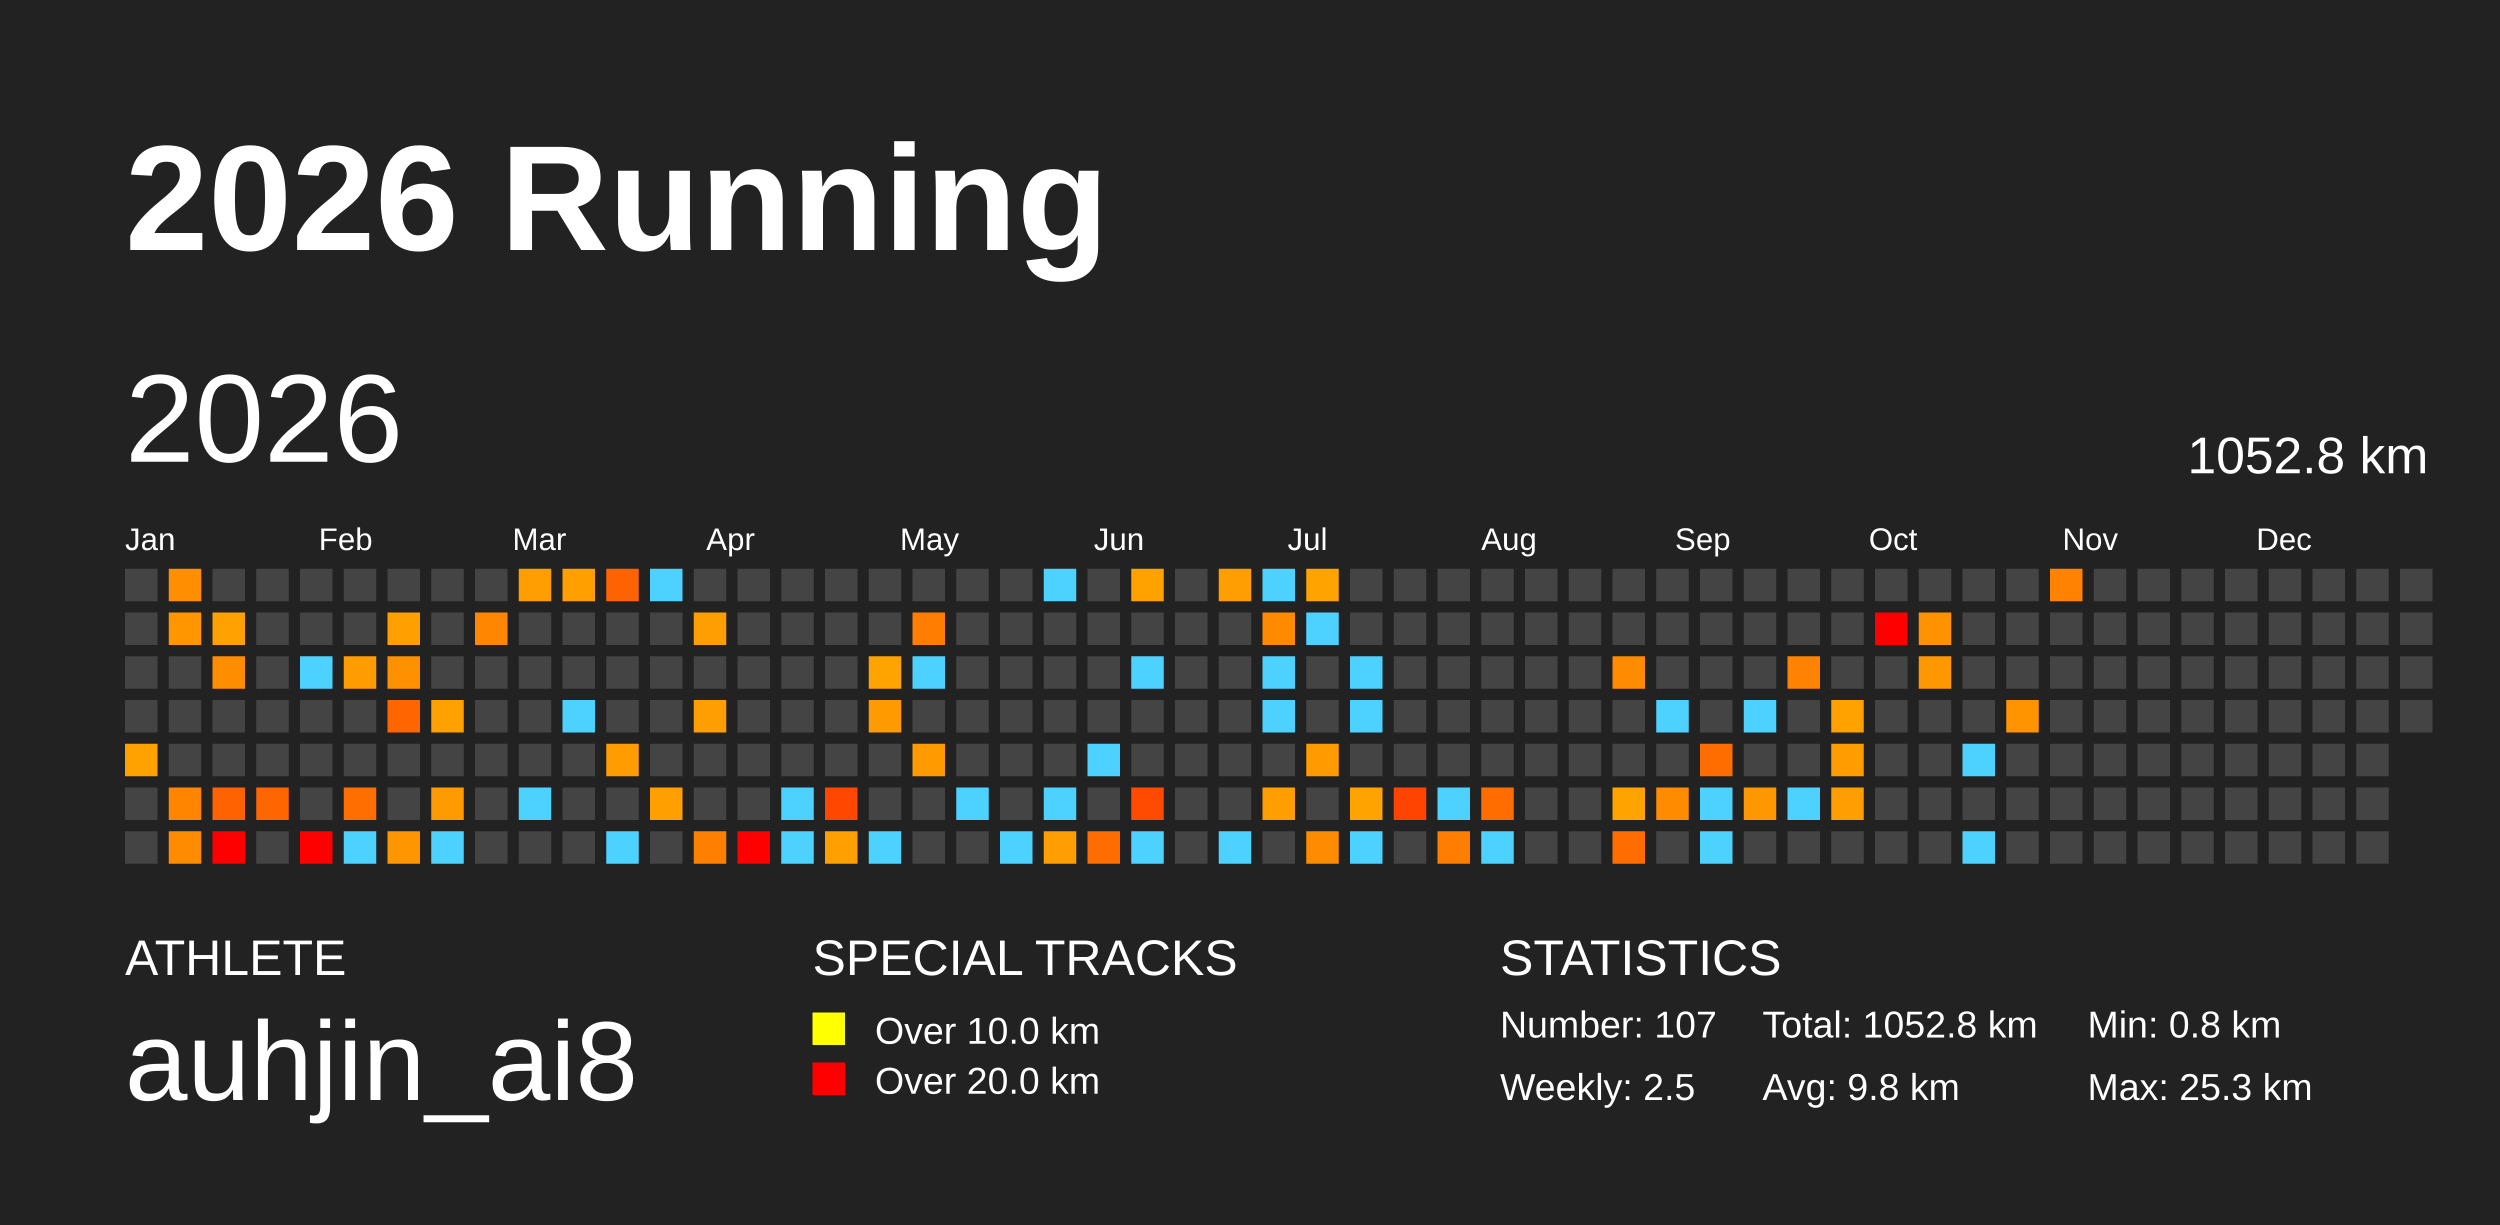
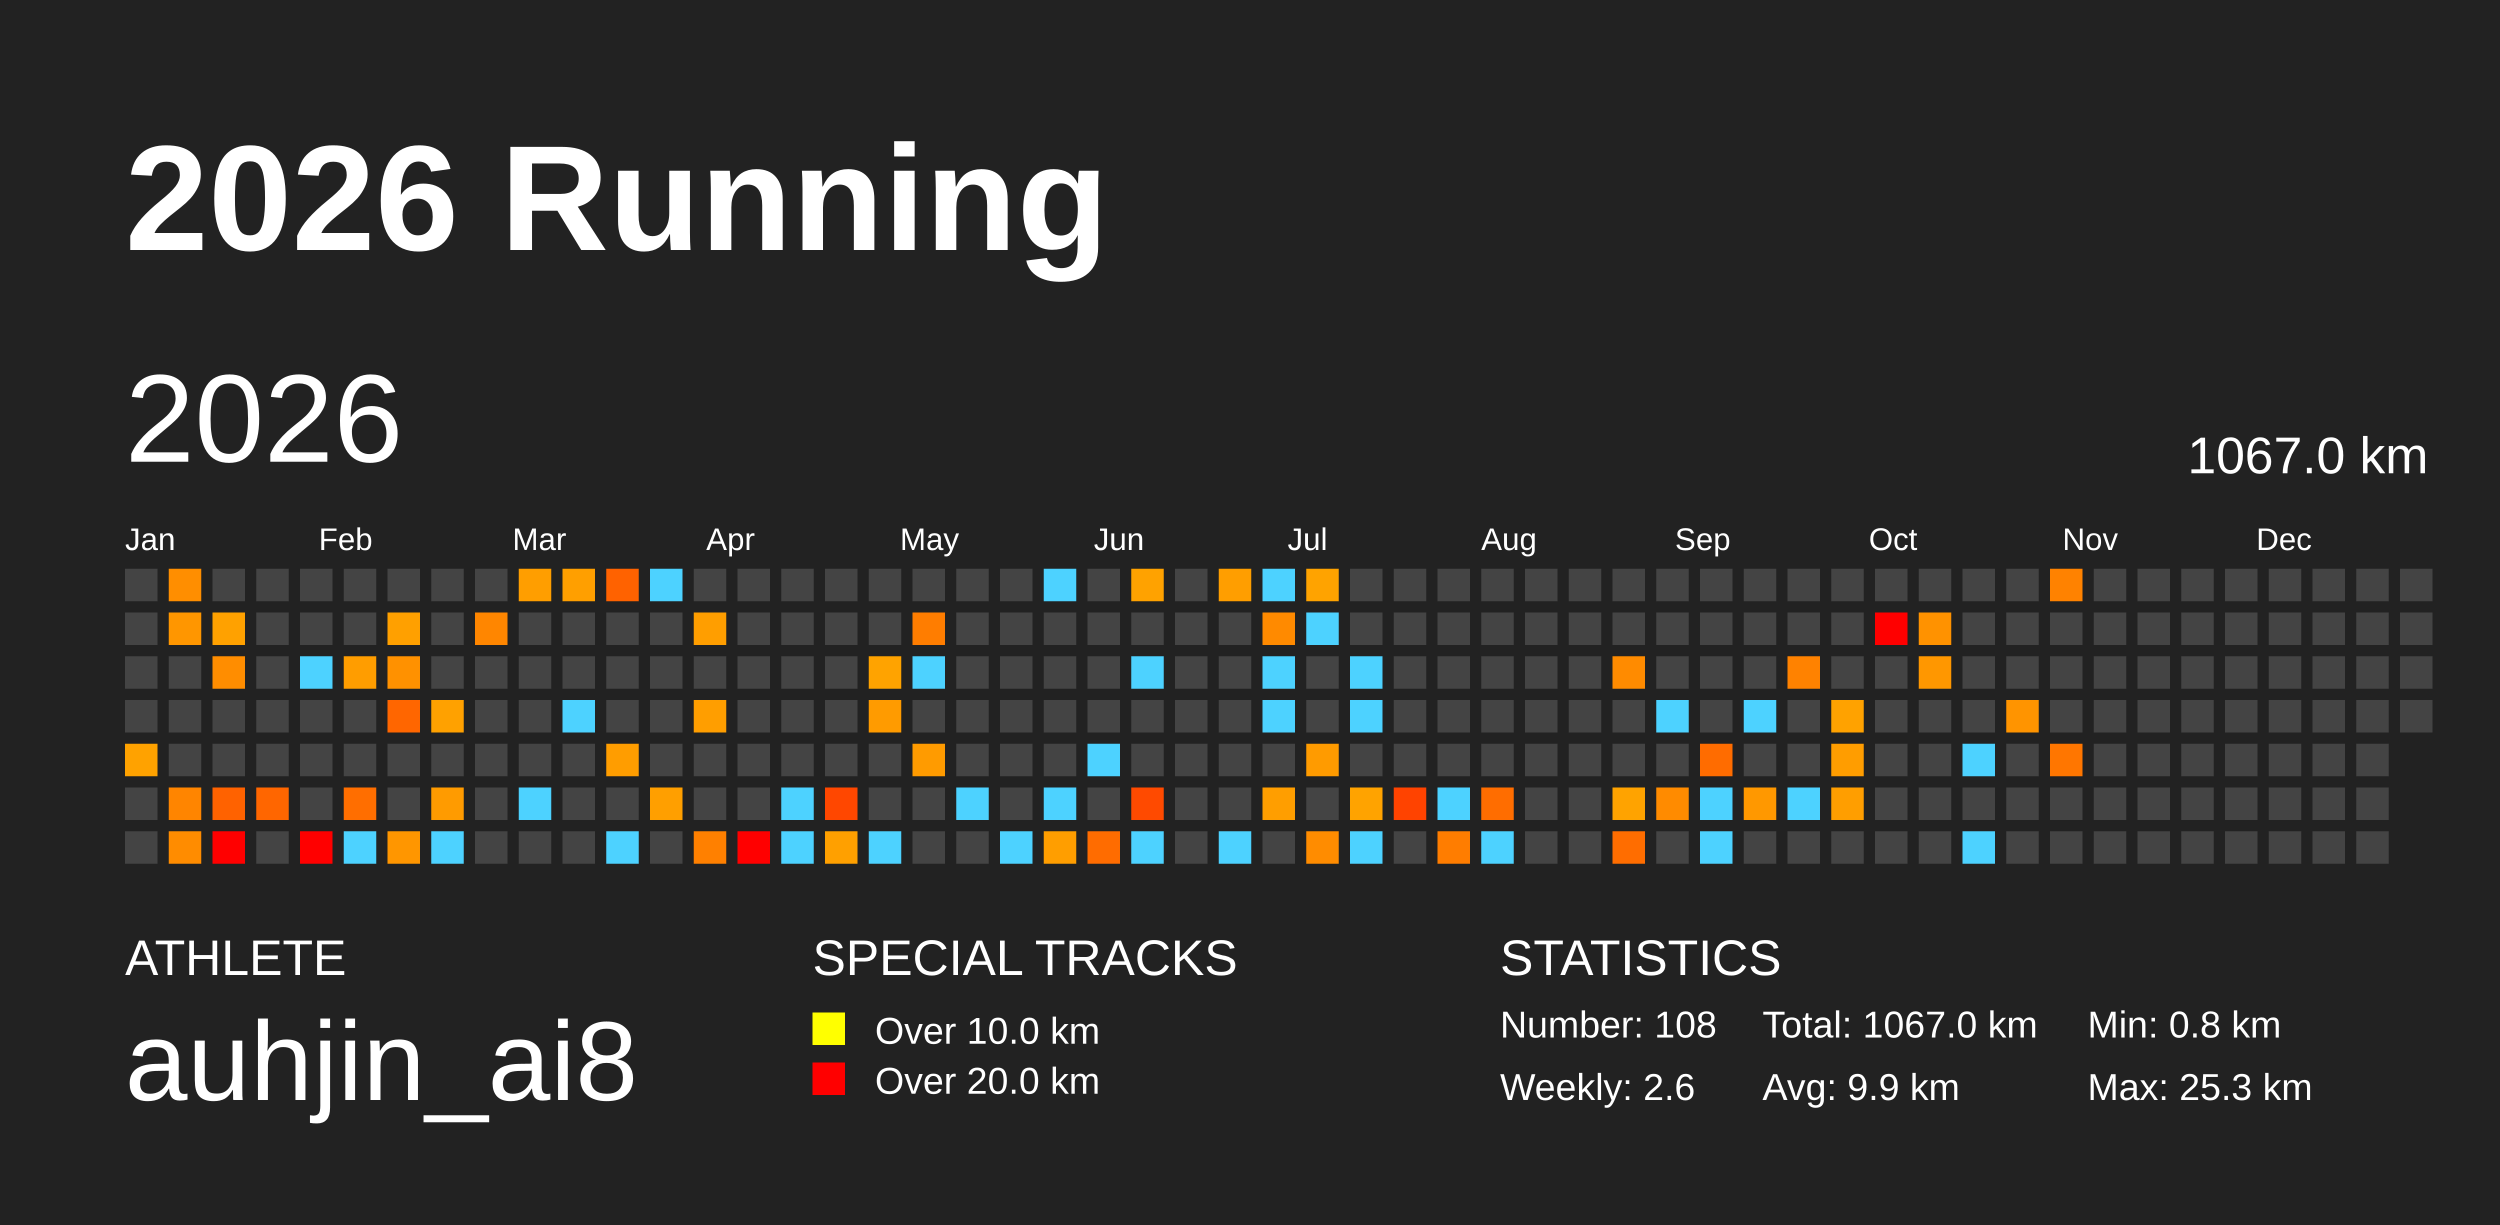
<svg xmlns="http://www.w3.org/2000/svg" baseProfile="full" height="98mm" version="1.1" viewBox="0,0,200,98" width="200mm">
  <defs />
  <rect fill="#222222" height="98" width="200" x="0" y="0" />
  <text fill="#FFFFFF" style="font-size:12px; font-family:Arial; font-weight:bold;" x="10" y="20">2026 Running</text>
  <text fill="#FFFFFF" style="font-size:4px; font-family:Arial" x="10" y="78">ATHLETE</text>
  <text fill="#FFFFFF" style="font-size:9px; font-family:Arial" x="10" y="88">auhjin_ai8</text>
  <text fill="#FFFFFF" style="font-size:4px; font-family:Arial" x="65" y="78">SPECIAL TRACKS</text>
  <rect fill="yellow" height="2.6" width="2.6" x="65" y="81" />
  <text fill="#FFFFFF" style="font-size:3px; font-family:Arial" x="70" y="83.5">Over 10.0 km</text>
  <rect fill="red" height="2.6" width="2.6" x="65" y="85" />
  <text fill="#FFFFFF" style="font-size:3px; font-family:Arial" x="70" y="87.5">Over 20.0 km</text>
  <text fill="#FFFFFF" style="font-size:4px; font-family:Arial" x="120" y="78">STATISTICS</text>
-   <text fill="#FFFFFF" style="font-size:3px; font-family:Arial" x="120" y="83">Number: 107</text>
-   <text fill="#FFFFFF" style="font-size:3px; font-family:Arial" x="120" y="88">Weekly: 2.5</text>
-   <text fill="#FFFFFF" style="font-size:3px; font-family:Arial" x="141" y="83">Total: 1052.8 km</text>
-   <text fill="#FFFFFF" style="font-size:3px; font-family:Arial" x="141" y="88">Avg: 9.8 km</text>
+   <text fill="#FFFFFF" style="font-size:3px; font-family:Arial" x="120" y="83">Number: 108</text>
+   <text fill="#FFFFFF" style="font-size:3px; font-family:Arial" x="120" y="88">Weekly: 2.6</text>
+   <text fill="#FFFFFF" style="font-size:3px; font-family:Arial" x="141" y="83">Total: 1067.0 km</text>
+   <text fill="#FFFFFF" style="font-size:3px; font-family:Arial" x="141" y="88">Avg: 9.9 km</text>
  <text fill="#FFFFFF" style="font-size:3px; font-family:Arial" x="167" y="83">Min: 0.8 km</text>
  <text fill="#FFFFFF" style="font-size:3px; font-family:Arial" x="167" y="88">Max: 25.3 km</text>
  <text dominant-baseline="hanging" fill="#FFFFFF" style="font-size:10.0px; font-family:Arial;" x="10" y="30">2026</text>
-   <text dominant-baseline="hanging" fill="#FFFFFF" style="font-size:4.125px; font-family:Arial;" x="175" y="35">1052.8 km</text>
+   <text dominant-baseline="hanging" fill="#FFFFFF" style="font-size:4.125px; font-family:Arial;" x="175" y="35">1067.0 km</text>
  <text fill="#FFFFFF" style="font-size:2.5px; font-family:Arial" x="10.0" y="44">Jan</text>
  <text fill="#FFFFFF" style="font-size:2.5px; font-family:Arial" x="25.5" y="44">Feb</text>
  <text fill="#FFFFFF" style="font-size:2.5px; font-family:Arial" x="41.0" y="44">Mar</text>
  <text fill="#FFFFFF" style="font-size:2.5px; font-family:Arial" x="56.5" y="44">Apr</text>
  <text fill="#FFFFFF" style="font-size:2.5px; font-family:Arial" x="72.0" y="44">May</text>
  <text fill="#FFFFFF" style="font-size:2.5px; font-family:Arial" x="87.5" y="44">Jun</text>
  <text fill="#FFFFFF" style="font-size:2.5px; font-family:Arial" x="103.0" y="44">Jul</text>
  <text fill="#FFFFFF" style="font-size:2.5px; font-family:Arial" x="118.5" y="44">Aug</text>
  <text fill="#FFFFFF" style="font-size:2.5px; font-family:Arial" x="134.0" y="44">Sep</text>
  <text fill="#FFFFFF" style="font-size:2.5px; font-family:Arial" x="149.5" y="44">Oct</text>
  <text fill="#FFFFFF" style="font-size:2.5px; font-family:Arial" x="165.0" y="44">Nov</text>
  <text fill="#FFFFFF" style="font-size:2.5px; font-family:Arial" x="180.5" y="44">Dec</text>
  <rect fill="#444444" height="2.6" width="2.6" x="10.0" y="45.5" />
  <rect fill="#444444" height="2.6" width="2.6" x="10.0" y="49.0" />
  <rect fill="#444444" height="2.6" width="2.6" x="10.0" y="52.5" />
  <rect fill="#444444" height="2.6" width="2.6" x="10.0" y="56.0" />
  <rect fill="#ffa200" height="2.6" width="2.6" x="10.0" y="59.5" />
  <rect fill="#444444" height="2.6" width="2.6" x="10.0" y="63.0" />
  <rect fill="#444444" height="2.6" width="2.6" x="10.0" y="66.5" />
  <rect fill="#ff8e00" height="2.6" width="2.6" x="13.5" y="45.5" />
  <rect fill="#ff9600" height="2.6" width="2.6" x="13.5" y="49.0" />
  <rect fill="#444444" height="2.6" width="2.6" x="13.5" y="52.5" />
  <rect fill="#444444" height="2.6" width="2.6" x="13.5" y="56.0" />
  <rect fill="#444444" height="2.6" width="2.6" x="13.5" y="59.5" />
  <rect fill="#ff8500" height="2.6" width="2.6" x="13.5" y="63.0" />
  <rect fill="#ff8c00" height="2.6" width="2.6" x="13.5" y="66.5" />
  <rect fill="#444444" height="2.6" width="2.6" x="17.0" y="45.5" />
  <rect fill="#ffa100" height="2.6" width="2.6" x="17.0" y="49.0" />
  <rect fill="#ff8d00" height="2.6" width="2.6" x="17.0" y="52.5" />
  <rect fill="#444444" height="2.6" width="2.6" x="17.0" y="56.0" />
  <rect fill="#444444" height="2.6" width="2.6" x="17.0" y="59.5" />
  <rect fill="#ff6200" height="2.6" width="2.6" x="17.0" y="63.0" />
  <rect fill="red" height="2.6" width="2.6" x="17.0" y="66.5" />
  <rect fill="#444444" height="2.6" width="2.6" x="20.5" y="45.5" />
  <rect fill="#444444" height="2.6" width="2.6" x="20.5" y="49.0" />
  <rect fill="#444444" height="2.6" width="2.6" x="20.5" y="52.5" />
  <rect fill="#444444" height="2.6" width="2.6" x="20.5" y="56.0" />
  <rect fill="#444444" height="2.6" width="2.6" x="20.5" y="59.5" />
  <rect fill="#ff6600" height="2.6" width="2.6" x="20.5" y="63.0" />
  <rect fill="#444444" height="2.6" width="2.6" x="20.5" y="66.5" />
  <rect fill="#444444" height="2.6" width="2.6" x="24.0" y="45.5" />
  <rect fill="#444444" height="2.6" width="2.6" x="24.0" y="49.0" />
  <rect fill="#4dd2ff" height="2.6" width="2.6" x="24.0" y="52.5" />
  <rect fill="#444444" height="2.6" width="2.6" x="24.0" y="56.0" />
  <rect fill="#444444" height="2.6" width="2.6" x="24.0" y="59.5" />
  <rect fill="#444444" height="2.6" width="2.6" x="24.0" y="63.0" />
  <rect fill="red" height="2.6" width="2.6" x="24.0" y="66.5" />
  <rect fill="#444444" height="2.6" width="2.6" x="27.5" y="45.5" />
  <rect fill="#444444" height="2.6" width="2.6" x="27.5" y="49.0" />
  <rect fill="#ff9d00" height="2.6" width="2.6" x="27.5" y="52.5" />
  <rect fill="#444444" height="2.6" width="2.6" x="27.5" y="56.0" />
  <rect fill="#444444" height="2.6" width="2.6" x="27.5" y="59.5" />
  <rect fill="#ff6e00" height="2.6" width="2.6" x="27.5" y="63.0" />
  <rect fill="#4dd2ff" height="2.6" width="2.6" x="27.5" y="66.5" />
  <rect fill="#444444" height="2.6" width="2.6" x="31.0" y="45.5" />
  <rect fill="#ffa000" height="2.6" width="2.6" x="31.0" y="49.0" />
  <rect fill="#ff9100" height="2.6" width="2.6" x="31.0" y="52.5" />
  <rect fill="#ff6600" height="2.6" width="2.6" x="31.0" y="56.0" />
  <rect fill="#444444" height="2.6" width="2.6" x="31.0" y="59.5" />
  <rect fill="#444444" height="2.6" width="2.6" x="31.0" y="63.0" />
  <rect fill="#ff9600" height="2.6" width="2.6" x="31.0" y="66.5" />
  <rect fill="#444444" height="2.6" width="2.6" x="34.5" y="45.5" />
  <rect fill="#444444" height="2.6" width="2.6" x="34.5" y="49.0" />
  <rect fill="#444444" height="2.6" width="2.6" x="34.5" y="52.5" />
  <rect fill="#ffa100" height="2.6" width="2.6" x="34.5" y="56.0" />
  <rect fill="#444444" height="2.6" width="2.6" x="34.5" y="59.5" />
  <rect fill="#ff9b00" height="2.6" width="2.6" x="34.5" y="63.0" />
  <rect fill="#4dd2ff" height="2.6" width="2.6" x="34.5" y="66.5" />
  <rect fill="#444444" height="2.6" width="2.6" x="38.0" y="45.5" />
  <rect fill="#ff8600" height="2.6" width="2.6" x="38.0" y="49.0" />
  <rect fill="#444444" height="2.6" width="2.6" x="38.0" y="52.5" />
  <rect fill="#444444" height="2.6" width="2.6" x="38.0" y="56.0" />
  <rect fill="#444444" height="2.6" width="2.6" x="38.0" y="59.5" />
  <rect fill="#444444" height="2.6" width="2.6" x="38.0" y="63.0" />
  <rect fill="#444444" height="2.6" width="2.6" x="38.0" y="66.5" />
  <rect fill="#ff9e00" height="2.6" width="2.6" x="41.5" y="45.5" />
  <rect fill="#444444" height="2.6" width="2.6" x="41.5" y="49.0" />
  <rect fill="#444444" height="2.6" width="2.6" x="41.5" y="52.5" />
  <rect fill="#444444" height="2.6" width="2.6" x="41.5" y="56.0" />
  <rect fill="#444444" height="2.6" width="2.6" x="41.5" y="59.5" />
  <rect fill="#4dd2ff" height="2.6" width="2.6" x="41.5" y="63.0" />
  <rect fill="#444444" height="2.6" width="2.6" x="41.5" y="66.5" />
  <rect fill="#ff9f00" height="2.6" width="2.6" x="45.0" y="45.5" />
  <rect fill="#444444" height="2.6" width="2.6" x="45.0" y="49.0" />
  <rect fill="#444444" height="2.6" width="2.6" x="45.0" y="52.5" />
  <rect fill="#4dd2ff" height="2.6" width="2.6" x="45.0" y="56.0" />
  <rect fill="#444444" height="2.6" width="2.6" x="45.0" y="59.5" />
  <rect fill="#444444" height="2.6" width="2.6" x="45.0" y="63.0" />
  <rect fill="#444444" height="2.6" width="2.6" x="45.0" y="66.5" />
  <rect fill="#ff6200" height="2.6" width="2.6" x="48.5" y="45.5" />
  <rect fill="#444444" height="2.6" width="2.6" x="48.5" y="49.0" />
  <rect fill="#444444" height="2.6" width="2.6" x="48.5" y="52.5" />
  <rect fill="#444444" height="2.6" width="2.6" x="48.5" y="56.0" />
  <rect fill="#ff9d00" height="2.6" width="2.6" x="48.5" y="59.5" />
  <rect fill="#444444" height="2.6" width="2.6" x="48.5" y="63.0" />
  <rect fill="#4dd2ff" height="2.6" width="2.6" x="48.5" y="66.5" />
  <rect fill="#4dd2ff" height="2.6" width="2.6" x="52.0" y="45.5" />
  <rect fill="#444444" height="2.6" width="2.6" x="52.0" y="49.0" />
  <rect fill="#444444" height="2.6" width="2.6" x="52.0" y="52.5" />
  <rect fill="#444444" height="2.6" width="2.6" x="52.0" y="56.0" />
  <rect fill="#444444" height="2.6" width="2.6" x="52.0" y="59.5" />
  <rect fill="#ff9f00" height="2.6" width="2.6" x="52.0" y="63.0" />
  <rect fill="#444444" height="2.6" width="2.6" x="52.0" y="66.5" />
  <rect fill="#444444" height="2.6" width="2.6" x="55.5" y="45.5" />
  <rect fill="#ff9e00" height="2.6" width="2.6" x="55.5" y="49.0" />
  <rect fill="#444444" height="2.6" width="2.6" x="55.5" y="52.5" />
  <rect fill="#ff9e00" height="2.6" width="2.6" x="55.5" y="56.0" />
  <rect fill="#444444" height="2.6" width="2.6" x="55.5" y="59.5" />
  <rect fill="#444444" height="2.6" width="2.6" x="55.5" y="63.0" />
  <rect fill="#ff8000" height="2.6" width="2.6" x="55.5" y="66.5" />
  <rect fill="#444444" height="2.6" width="2.6" x="59.0" y="45.5" />
  <rect fill="#444444" height="2.6" width="2.6" x="59.0" y="49.0" />
  <rect fill="#444444" height="2.6" width="2.6" x="59.0" y="52.5" />
  <rect fill="#444444" height="2.6" width="2.6" x="59.0" y="56.0" />
  <rect fill="#444444" height="2.6" width="2.6" x="59.0" y="59.5" />
  <rect fill="#444444" height="2.6" width="2.6" x="59.0" y="63.0" />
  <rect fill="red" height="2.6" width="2.6" x="59.0" y="66.5" />
  <rect fill="#444444" height="2.6" width="2.6" x="62.5" y="45.5" />
  <rect fill="#444444" height="2.6" width="2.6" x="62.5" y="49.0" />
  <rect fill="#444444" height="2.6" width="2.6" x="62.5" y="52.5" />
  <rect fill="#444444" height="2.6" width="2.6" x="62.5" y="56.0" />
  <rect fill="#444444" height="2.6" width="2.6" x="62.5" y="59.5" />
  <rect fill="#4dd2ff" height="2.6" width="2.6" x="62.5" y="63.0" />
  <rect fill="#4dd2ff" height="2.6" width="2.6" x="62.5" y="66.5" />
  <rect fill="#444444" height="2.6" width="2.6" x="66.0" y="45.5" />
  <rect fill="#444444" height="2.6" width="2.6" x="66.0" y="49.0" />
  <rect fill="#444444" height="2.6" width="2.6" x="66.0" y="52.5" />
  <rect fill="#444444" height="2.6" width="2.6" x="66.0" y="56.0" />
  <rect fill="#444444" height="2.6" width="2.6" x="66.0" y="59.5" />
  <rect fill="#ff4700" height="2.6" width="2.6" x="66.0" y="63.0" />
  <rect fill="#ffa000" height="2.6" width="2.6" x="66.0" y="66.5" />
  <rect fill="#444444" height="2.6" width="2.6" x="69.5" y="45.5" />
  <rect fill="#444444" height="2.6" width="2.6" x="69.5" y="49.0" />
  <rect fill="#ffa300" height="2.6" width="2.6" x="69.5" y="52.5" />
  <rect fill="#ff9b00" height="2.6" width="2.6" x="69.5" y="56.0" />
  <rect fill="#444444" height="2.6" width="2.6" x="69.5" y="59.5" />
  <rect fill="#444444" height="2.6" width="2.6" x="69.5" y="63.0" />
  <rect fill="#4dd2ff" height="2.6" width="2.6" x="69.5" y="66.5" />
  <rect fill="#444444" height="2.6" width="2.6" x="73.0" y="45.5" />
  <rect fill="#ff7d00" height="2.6" width="2.6" x="73.0" y="49.0" />
  <rect fill="#4dd2ff" height="2.6" width="2.6" x="73.0" y="52.5" />
  <rect fill="#444444" height="2.6" width="2.6" x="73.0" y="56.0" />
  <rect fill="#ff9b00" height="2.6" width="2.6" x="73.0" y="59.5" />
  <rect fill="#444444" height="2.6" width="2.6" x="73.0" y="63.0" />
  <rect fill="#444444" height="2.6" width="2.6" x="73.0" y="66.5" />
  <rect fill="#444444" height="2.6" width="2.6" x="76.5" y="45.5" />
  <rect fill="#444444" height="2.6" width="2.6" x="76.5" y="49.0" />
  <rect fill="#444444" height="2.6" width="2.6" x="76.5" y="52.5" />
  <rect fill="#444444" height="2.6" width="2.6" x="76.5" y="56.0" />
  <rect fill="#444444" height="2.6" width="2.6" x="76.5" y="59.5" />
  <rect fill="#4dd2ff" height="2.6" width="2.6" x="76.5" y="63.0" />
  <rect fill="#444444" height="2.6" width="2.6" x="76.5" y="66.5" />
  <rect fill="#444444" height="2.6" width="2.6" x="80.0" y="45.5" />
  <rect fill="#444444" height="2.6" width="2.6" x="80.0" y="49.0" />
  <rect fill="#444444" height="2.6" width="2.6" x="80.0" y="52.5" />
  <rect fill="#444444" height="2.6" width="2.6" x="80.0" y="56.0" />
  <rect fill="#444444" height="2.6" width="2.6" x="80.0" y="59.5" />
  <rect fill="#444444" height="2.6" width="2.6" x="80.0" y="63.0" />
  <rect fill="#4dd2ff" height="2.6" width="2.6" x="80.0" y="66.5" />
  <rect fill="#4dd2ff" height="2.6" width="2.6" x="83.5" y="45.5" />
  <rect fill="#444444" height="2.6" width="2.6" x="83.5" y="49.0" />
  <rect fill="#444444" height="2.6" width="2.6" x="83.5" y="52.5" />
  <rect fill="#444444" height="2.6" width="2.6" x="83.5" y="56.0" />
  <rect fill="#444444" height="2.6" width="2.6" x="83.5" y="59.5" />
  <rect fill="#4dd2ff" height="2.6" width="2.6" x="83.5" y="63.0" />
  <rect fill="#ff9e00" height="2.6" width="2.6" x="83.5" y="66.5" />
  <rect fill="#444444" height="2.6" width="2.6" x="87.0" y="45.5" />
  <rect fill="#444444" height="2.6" width="2.6" x="87.0" y="49.0" />
  <rect fill="#444444" height="2.6" width="2.6" x="87.0" y="52.5" />
  <rect fill="#444444" height="2.6" width="2.6" x="87.0" y="56.0" />
  <rect fill="#4dd2ff" height="2.6" width="2.6" x="87.0" y="59.5" />
  <rect fill="#444444" height="2.6" width="2.6" x="87.0" y="63.0" />
  <rect fill="#ff6c00" height="2.6" width="2.6" x="87.0" y="66.5" />
  <rect fill="#ffa200" height="2.6" width="2.6" x="90.5" y="45.5" />
  <rect fill="#444444" height="2.6" width="2.6" x="90.5" y="49.0" />
  <rect fill="#4dd2ff" height="2.6" width="2.6" x="90.5" y="52.5" />
  <rect fill="#444444" height="2.6" width="2.6" x="90.5" y="56.0" />
  <rect fill="#444444" height="2.6" width="2.6" x="90.5" y="59.5" />
  <rect fill="#ff4a00" height="2.6" width="2.6" x="90.5" y="63.0" />
  <rect fill="#4dd2ff" height="2.6" width="2.6" x="90.5" y="66.5" />
  <rect fill="#444444" height="2.6" width="2.6" x="94.0" y="45.5" />
  <rect fill="#444444" height="2.6" width="2.6" x="94.0" y="49.0" />
  <rect fill="#444444" height="2.6" width="2.6" x="94.0" y="52.5" />
  <rect fill="#444444" height="2.6" width="2.6" x="94.0" y="56.0" />
  <rect fill="#444444" height="2.6" width="2.6" x="94.0" y="59.5" />
  <rect fill="#444444" height="2.6" width="2.6" x="94.0" y="63.0" />
  <rect fill="#444444" height="2.6" width="2.6" x="94.0" y="66.5" />
  <rect fill="#ff9e00" height="2.6" width="2.6" x="97.5" y="45.5" />
  <rect fill="#444444" height="2.6" width="2.6" x="97.5" y="49.0" />
  <rect fill="#444444" height="2.6" width="2.6" x="97.5" y="52.5" />
  <rect fill="#444444" height="2.6" width="2.6" x="97.5" y="56.0" />
  <rect fill="#444444" height="2.6" width="2.6" x="97.5" y="59.5" />
  <rect fill="#444444" height="2.6" width="2.6" x="97.5" y="63.0" />
  <rect fill="#4dd2ff" height="2.6" width="2.6" x="97.5" y="66.5" />
  <rect fill="#4dd2ff" height="2.6" width="2.6" x="101.0" y="45.5" />
  <rect fill="#ff8a00" height="2.6" width="2.6" x="101.0" y="49.0" />
  <rect fill="#4dd2ff" height="2.6" width="2.6" x="101.0" y="52.5" />
  <rect fill="#4dd2ff" height="2.6" width="2.6" x="101.0" y="56.0" />
  <rect fill="#444444" height="2.6" width="2.6" x="101.0" y="59.5" />
  <rect fill="#ff9e00" height="2.6" width="2.6" x="101.0" y="63.0" />
  <rect fill="#444444" height="2.6" width="2.6" x="101.0" y="66.5" />
  <rect fill="#ffa300" height="2.6" width="2.6" x="104.5" y="45.5" />
  <rect fill="#4dd2ff" height="2.6" width="2.6" x="104.5" y="49.0" />
  <rect fill="#444444" height="2.6" width="2.6" x="104.5" y="52.5" />
  <rect fill="#444444" height="2.6" width="2.6" x="104.5" y="56.0" />
  <rect fill="#ff9b00" height="2.6" width="2.6" x="104.5" y="59.5" />
  <rect fill="#444444" height="2.6" width="2.6" x="104.5" y="63.0" />
  <rect fill="#ff8c00" height="2.6" width="2.6" x="104.5" y="66.5" />
  <rect fill="#444444" height="2.6" width="2.6" x="108.0" y="45.5" />
  <rect fill="#444444" height="2.6" width="2.6" x="108.0" y="49.0" />
  <rect fill="#4dd2ff" height="2.6" width="2.6" x="108.0" y="52.5" />
  <rect fill="#4dd2ff" height="2.6" width="2.6" x="108.0" y="56.0" />
  <rect fill="#444444" height="2.6" width="2.6" x="108.0" y="59.5" />
  <rect fill="#ffa300" height="2.6" width="2.6" x="108.0" y="63.0" />
  <rect fill="#4dd2ff" height="2.6" width="2.6" x="108.0" y="66.5" />
  <rect fill="#444444" height="2.6" width="2.6" x="111.5" y="45.5" />
  <rect fill="#444444" height="2.6" width="2.6" x="111.5" y="49.0" />
  <rect fill="#444444" height="2.6" width="2.6" x="111.5" y="52.5" />
  <rect fill="#444444" height="2.6" width="2.6" x="111.5" y="56.0" />
  <rect fill="#444444" height="2.6" width="2.6" x="111.5" y="59.5" />
  <rect fill="#ff4300" height="2.6" width="2.6" x="111.5" y="63.0" />
  <rect fill="#444444" height="2.6" width="2.6" x="111.5" y="66.5" />
  <rect fill="#444444" height="2.6" width="2.6" x="115.0" y="45.5" />
  <rect fill="#444444" height="2.6" width="2.6" x="115.0" y="49.0" />
  <rect fill="#444444" height="2.6" width="2.6" x="115.0" y="52.5" />
  <rect fill="#444444" height="2.6" width="2.6" x="115.0" y="56.0" />
  <rect fill="#444444" height="2.6" width="2.6" x="115.0" y="59.5" />
  <rect fill="#4dd2ff" height="2.6" width="2.6" x="115.0" y="63.0" />
  <rect fill="#ff7d00" height="2.6" width="2.6" x="115.0" y="66.5" />
  <rect fill="#444444" height="2.6" width="2.6" x="118.5" y="45.5" />
  <rect fill="#444444" height="2.6" width="2.6" x="118.5" y="49.0" />
  <rect fill="#444444" height="2.6" width="2.6" x="118.5" y="52.5" />
  <rect fill="#444444" height="2.6" width="2.6" x="118.5" y="56.0" />
  <rect fill="#444444" height="2.6" width="2.6" x="118.5" y="59.5" />
  <rect fill="#ff6d00" height="2.6" width="2.6" x="118.5" y="63.0" />
  <rect fill="#4dd2ff" height="2.6" width="2.6" x="118.5" y="66.5" />
  <rect fill="#444444" height="2.6" width="2.6" x="122.0" y="45.5" />
  <rect fill="#444444" height="2.6" width="2.6" x="122.0" y="49.0" />
  <rect fill="#444444" height="2.6" width="2.6" x="122.0" y="52.5" />
  <rect fill="#444444" height="2.6" width="2.6" x="122.0" y="56.0" />
  <rect fill="#444444" height="2.6" width="2.6" x="122.0" y="59.5" />
  <rect fill="#444444" height="2.6" width="2.6" x="122.0" y="63.0" />
  <rect fill="#444444" height="2.6" width="2.6" x="122.0" y="66.5" />
  <rect fill="#444444" height="2.6" width="2.6" x="125.5" y="45.5" />
  <rect fill="#444444" height="2.6" width="2.6" x="125.5" y="49.0" />
  <rect fill="#444444" height="2.6" width="2.6" x="125.5" y="52.5" />
  <rect fill="#444444" height="2.6" width="2.6" x="125.5" y="56.0" />
  <rect fill="#444444" height="2.6" width="2.6" x="125.5" y="59.5" />
  <rect fill="#444444" height="2.6" width="2.6" x="125.5" y="63.0" />
  <rect fill="#444444" height="2.6" width="2.6" x="125.5" y="66.5" />
  <rect fill="#444444" height="2.6" width="2.6" x="129.0" y="45.5" />
  <rect fill="#444444" height="2.6" width="2.6" x="129.0" y="49.0" />
  <rect fill="#ff8b00" height="2.6" width="2.6" x="129.0" y="52.5" />
  <rect fill="#444444" height="2.6" width="2.6" x="129.0" y="56.0" />
  <rect fill="#444444" height="2.6" width="2.6" x="129.0" y="59.5" />
  <rect fill="#ffa300" height="2.6" width="2.6" x="129.0" y="63.0" />
  <rect fill="#ff6d00" height="2.6" width="2.6" x="129.0" y="66.5" />
  <rect fill="#444444" height="2.6" width="2.6" x="132.5" y="45.5" />
  <rect fill="#444444" height="2.6" width="2.6" x="132.5" y="49.0" />
  <rect fill="#444444" height="2.6" width="2.6" x="132.5" y="52.5" />
  <rect fill="#4dd2ff" height="2.6" width="2.6" x="132.5" y="56.0" />
  <rect fill="#444444" height="2.6" width="2.6" x="132.5" y="59.5" />
  <rect fill="#ff8b00" height="2.6" width="2.6" x="132.5" y="63.0" />
  <rect fill="#444444" height="2.6" width="2.6" x="132.5" y="66.5" />
  <rect fill="#444444" height="2.6" width="2.6" x="136.0" y="45.5" />
  <rect fill="#444444" height="2.6" width="2.6" x="136.0" y="49.0" />
  <rect fill="#444444" height="2.6" width="2.6" x="136.0" y="52.5" />
  <rect fill="#444444" height="2.6" width="2.6" x="136.0" y="56.0" />
  <rect fill="#ff6c00" height="2.6" width="2.6" x="136.0" y="59.5" />
  <rect fill="#4dd2ff" height="2.6" width="2.6" x="136.0" y="63.0" />
  <rect fill="#4dd2ff" height="2.6" width="2.6" x="136.0" y="66.5" />
  <rect fill="#444444" height="2.6" width="2.6" x="139.5" y="45.5" />
  <rect fill="#444444" height="2.6" width="2.6" x="139.5" y="49.0" />
  <rect fill="#444444" height="2.6" width="2.6" x="139.5" y="52.5" />
  <rect fill="#4dd2ff" height="2.6" width="2.6" x="139.5" y="56.0" />
  <rect fill="#444444" height="2.6" width="2.6" x="139.5" y="59.5" />
  <rect fill="#ff9800" height="2.6" width="2.6" x="139.5" y="63.0" />
  <rect fill="#444444" height="2.6" width="2.6" x="139.5" y="66.5" />
  <rect fill="#444444" height="2.6" width="2.6" x="143.0" y="45.5" />
  <rect fill="#444444" height="2.6" width="2.6" x="143.0" y="49.0" />
  <rect fill="#ff8200" height="2.6" width="2.6" x="143.0" y="52.5" />
  <rect fill="#444444" height="2.6" width="2.6" x="143.0" y="56.0" />
  <rect fill="#444444" height="2.6" width="2.6" x="143.0" y="59.5" />
  <rect fill="#4dd2ff" height="2.6" width="2.6" x="143.0" y="63.0" />
  <rect fill="#444444" height="2.6" width="2.6" x="143.0" y="66.5" />
  <rect fill="#444444" height="2.6" width="2.6" x="146.5" y="45.5" />
  <rect fill="#444444" height="2.6" width="2.6" x="146.5" y="49.0" />
  <rect fill="#444444" height="2.6" width="2.6" x="146.5" y="52.5" />
  <rect fill="#ffa200" height="2.6" width="2.6" x="146.5" y="56.0" />
  <rect fill="#ff9d00" height="2.6" width="2.6" x="146.5" y="59.5" />
  <rect fill="#ff9e00" height="2.6" width="2.6" x="146.5" y="63.0" />
  <rect fill="#444444" height="2.6" width="2.6" x="146.5" y="66.5" />
  <rect fill="#444444" height="2.6" width="2.6" x="150.0" y="45.5" />
  <rect fill="red" height="2.6" width="2.6" x="150.0" y="49.0" />
  <rect fill="#444444" height="2.6" width="2.6" x="150.0" y="52.5" />
  <rect fill="#444444" height="2.6" width="2.6" x="150.0" y="56.0" />
  <rect fill="#444444" height="2.6" width="2.6" x="150.0" y="59.5" />
  <rect fill="#444444" height="2.6" width="2.6" x="150.0" y="63.0" />
  <rect fill="#444444" height="2.6" width="2.6" x="150.0" y="66.5" />
  <rect fill="#444444" height="2.6" width="2.6" x="153.5" y="45.5" />
  <rect fill="#ff9200" height="2.6" width="2.6" x="153.5" y="49.0" />
  <rect fill="#ff9700" height="2.6" width="2.6" x="153.5" y="52.5" />
  <rect fill="#444444" height="2.6" width="2.6" x="153.5" y="56.0" />
  <rect fill="#444444" height="2.6" width="2.6" x="153.5" y="59.5" />
  <rect fill="#444444" height="2.6" width="2.6" x="153.5" y="63.0" />
  <rect fill="#444444" height="2.6" width="2.6" x="153.5" y="66.5" />
  <rect fill="#444444" height="2.6" width="2.6" x="157.0" y="45.5" />
  <rect fill="#444444" height="2.6" width="2.6" x="157.0" y="49.0" />
  <rect fill="#444444" height="2.6" width="2.6" x="157.0" y="52.5" />
  <rect fill="#444444" height="2.6" width="2.6" x="157.0" y="56.0" />
  <rect fill="#4dd2ff" height="2.6" width="2.6" x="157.0" y="59.5" />
  <rect fill="#444444" height="2.6" width="2.6" x="157.0" y="63.0" />
  <rect fill="#4dd2ff" height="2.6" width="2.6" x="157.0" y="66.5" />
  <rect fill="#444444" height="2.6" width="2.6" x="160.5" y="45.5" />
  <rect fill="#444444" height="2.6" width="2.6" x="160.5" y="49.0" />
  <rect fill="#444444" height="2.6" width="2.6" x="160.5" y="52.5" />
  <rect fill="#ff9400" height="2.6" width="2.6" x="160.5" y="56.0" />
  <rect fill="#444444" height="2.6" width="2.6" x="160.5" y="59.5" />
  <rect fill="#444444" height="2.6" width="2.6" x="160.5" y="63.0" />
  <rect fill="#444444" height="2.6" width="2.6" x="160.5" y="66.5" />
  <rect fill="#ff8200" height="2.6" width="2.6" x="164.0" y="45.5" />
  <rect fill="#444444" height="2.6" width="2.6" x="164.0" y="49.0" />
  <rect fill="#444444" height="2.6" width="2.6" x="164.0" y="52.5" />
  <rect fill="#444444" height="2.6" width="2.6" x="164.0" y="56.0" />
-   <rect fill="#444444" height="2.6" width="2.6" x="164.0" y="59.5" />
+   <rect fill="#ff7600" height="2.6" width="2.6" x="164.0" y="59.5" />
  <rect fill="#444444" height="2.6" width="2.6" x="164.0" y="63.0" />
  <rect fill="#444444" height="2.6" width="2.6" x="164.0" y="66.5" />
  <rect fill="#444444" height="2.6" width="2.6" x="167.5" y="45.5" />
  <rect fill="#444444" height="2.6" width="2.6" x="167.5" y="49.0" />
  <rect fill="#444444" height="2.6" width="2.6" x="167.5" y="52.5" />
  <rect fill="#444444" height="2.6" width="2.6" x="167.5" y="56.0" />
  <rect fill="#444444" height="2.6" width="2.6" x="167.5" y="59.5" />
  <rect fill="#444444" height="2.6" width="2.6" x="167.5" y="63.0" />
  <rect fill="#444444" height="2.6" width="2.6" x="167.5" y="66.5" />
  <rect fill="#444444" height="2.6" width="2.6" x="171.0" y="45.5" />
  <rect fill="#444444" height="2.6" width="2.6" x="171.0" y="49.0" />
  <rect fill="#444444" height="2.6" width="2.6" x="171.0" y="52.5" />
  <rect fill="#444444" height="2.6" width="2.6" x="171.0" y="56.0" />
  <rect fill="#444444" height="2.6" width="2.6" x="171.0" y="59.5" />
  <rect fill="#444444" height="2.6" width="2.6" x="171.0" y="63.0" />
  <rect fill="#444444" height="2.6" width="2.6" x="171.0" y="66.5" />
  <rect fill="#444444" height="2.6" width="2.6" x="174.5" y="45.5" />
  <rect fill="#444444" height="2.6" width="2.6" x="174.5" y="49.0" />
  <rect fill="#444444" height="2.6" width="2.6" x="174.5" y="52.5" />
  <rect fill="#444444" height="2.6" width="2.6" x="174.5" y="56.0" />
  <rect fill="#444444" height="2.6" width="2.6" x="174.5" y="59.5" />
  <rect fill="#444444" height="2.6" width="2.6" x="174.5" y="63.0" />
  <rect fill="#444444" height="2.6" width="2.6" x="174.5" y="66.5" />
  <rect fill="#444444" height="2.6" width="2.6" x="178.0" y="45.5" />
  <rect fill="#444444" height="2.6" width="2.6" x="178.0" y="49.0" />
  <rect fill="#444444" height="2.6" width="2.6" x="178.0" y="52.5" />
  <rect fill="#444444" height="2.6" width="2.6" x="178.0" y="56.0" />
  <rect fill="#444444" height="2.6" width="2.6" x="178.0" y="59.5" />
  <rect fill="#444444" height="2.6" width="2.6" x="178.0" y="63.0" />
  <rect fill="#444444" height="2.6" width="2.6" x="178.0" y="66.5" />
  <rect fill="#444444" height="2.6" width="2.6" x="181.5" y="45.5" />
  <rect fill="#444444" height="2.6" width="2.6" x="181.5" y="49.0" />
  <rect fill="#444444" height="2.6" width="2.6" x="181.5" y="52.5" />
  <rect fill="#444444" height="2.6" width="2.6" x="181.5" y="56.0" />
  <rect fill="#444444" height="2.6" width="2.6" x="181.5" y="59.5" />
  <rect fill="#444444" height="2.6" width="2.6" x="181.5" y="63.0" />
  <rect fill="#444444" height="2.6" width="2.6" x="181.5" y="66.5" />
  <rect fill="#444444" height="2.6" width="2.6" x="185.0" y="45.5" />
  <rect fill="#444444" height="2.6" width="2.6" x="185.0" y="49.0" />
  <rect fill="#444444" height="2.6" width="2.6" x="185.0" y="52.5" />
  <rect fill="#444444" height="2.6" width="2.6" x="185.0" y="56.0" />
  <rect fill="#444444" height="2.6" width="2.6" x="185.0" y="59.5" />
  <rect fill="#444444" height="2.6" width="2.6" x="185.0" y="63.0" />
  <rect fill="#444444" height="2.6" width="2.6" x="185.0" y="66.5" />
  <rect fill="#444444" height="2.6" width="2.6" x="188.5" y="45.5" />
  <rect fill="#444444" height="2.6" width="2.6" x="188.5" y="49.0" />
  <rect fill="#444444" height="2.6" width="2.6" x="188.5" y="52.5" />
  <rect fill="#444444" height="2.6" width="2.6" x="188.5" y="56.0" />
  <rect fill="#444444" height="2.6" width="2.6" x="188.5" y="59.5" />
  <rect fill="#444444" height="2.6" width="2.6" x="188.5" y="63.0" />
  <rect fill="#444444" height="2.6" width="2.6" x="188.5" y="66.5" />
  <rect fill="#444444" height="2.6" width="2.6" x="192.0" y="45.5" />
  <rect fill="#444444" height="2.6" width="2.6" x="192.0" y="49.0" />
  <rect fill="#444444" height="2.6" width="2.6" x="192.0" y="52.5" />
  <rect fill="#444444" height="2.6" width="2.6" x="192.0" y="56.0" />
</svg>
